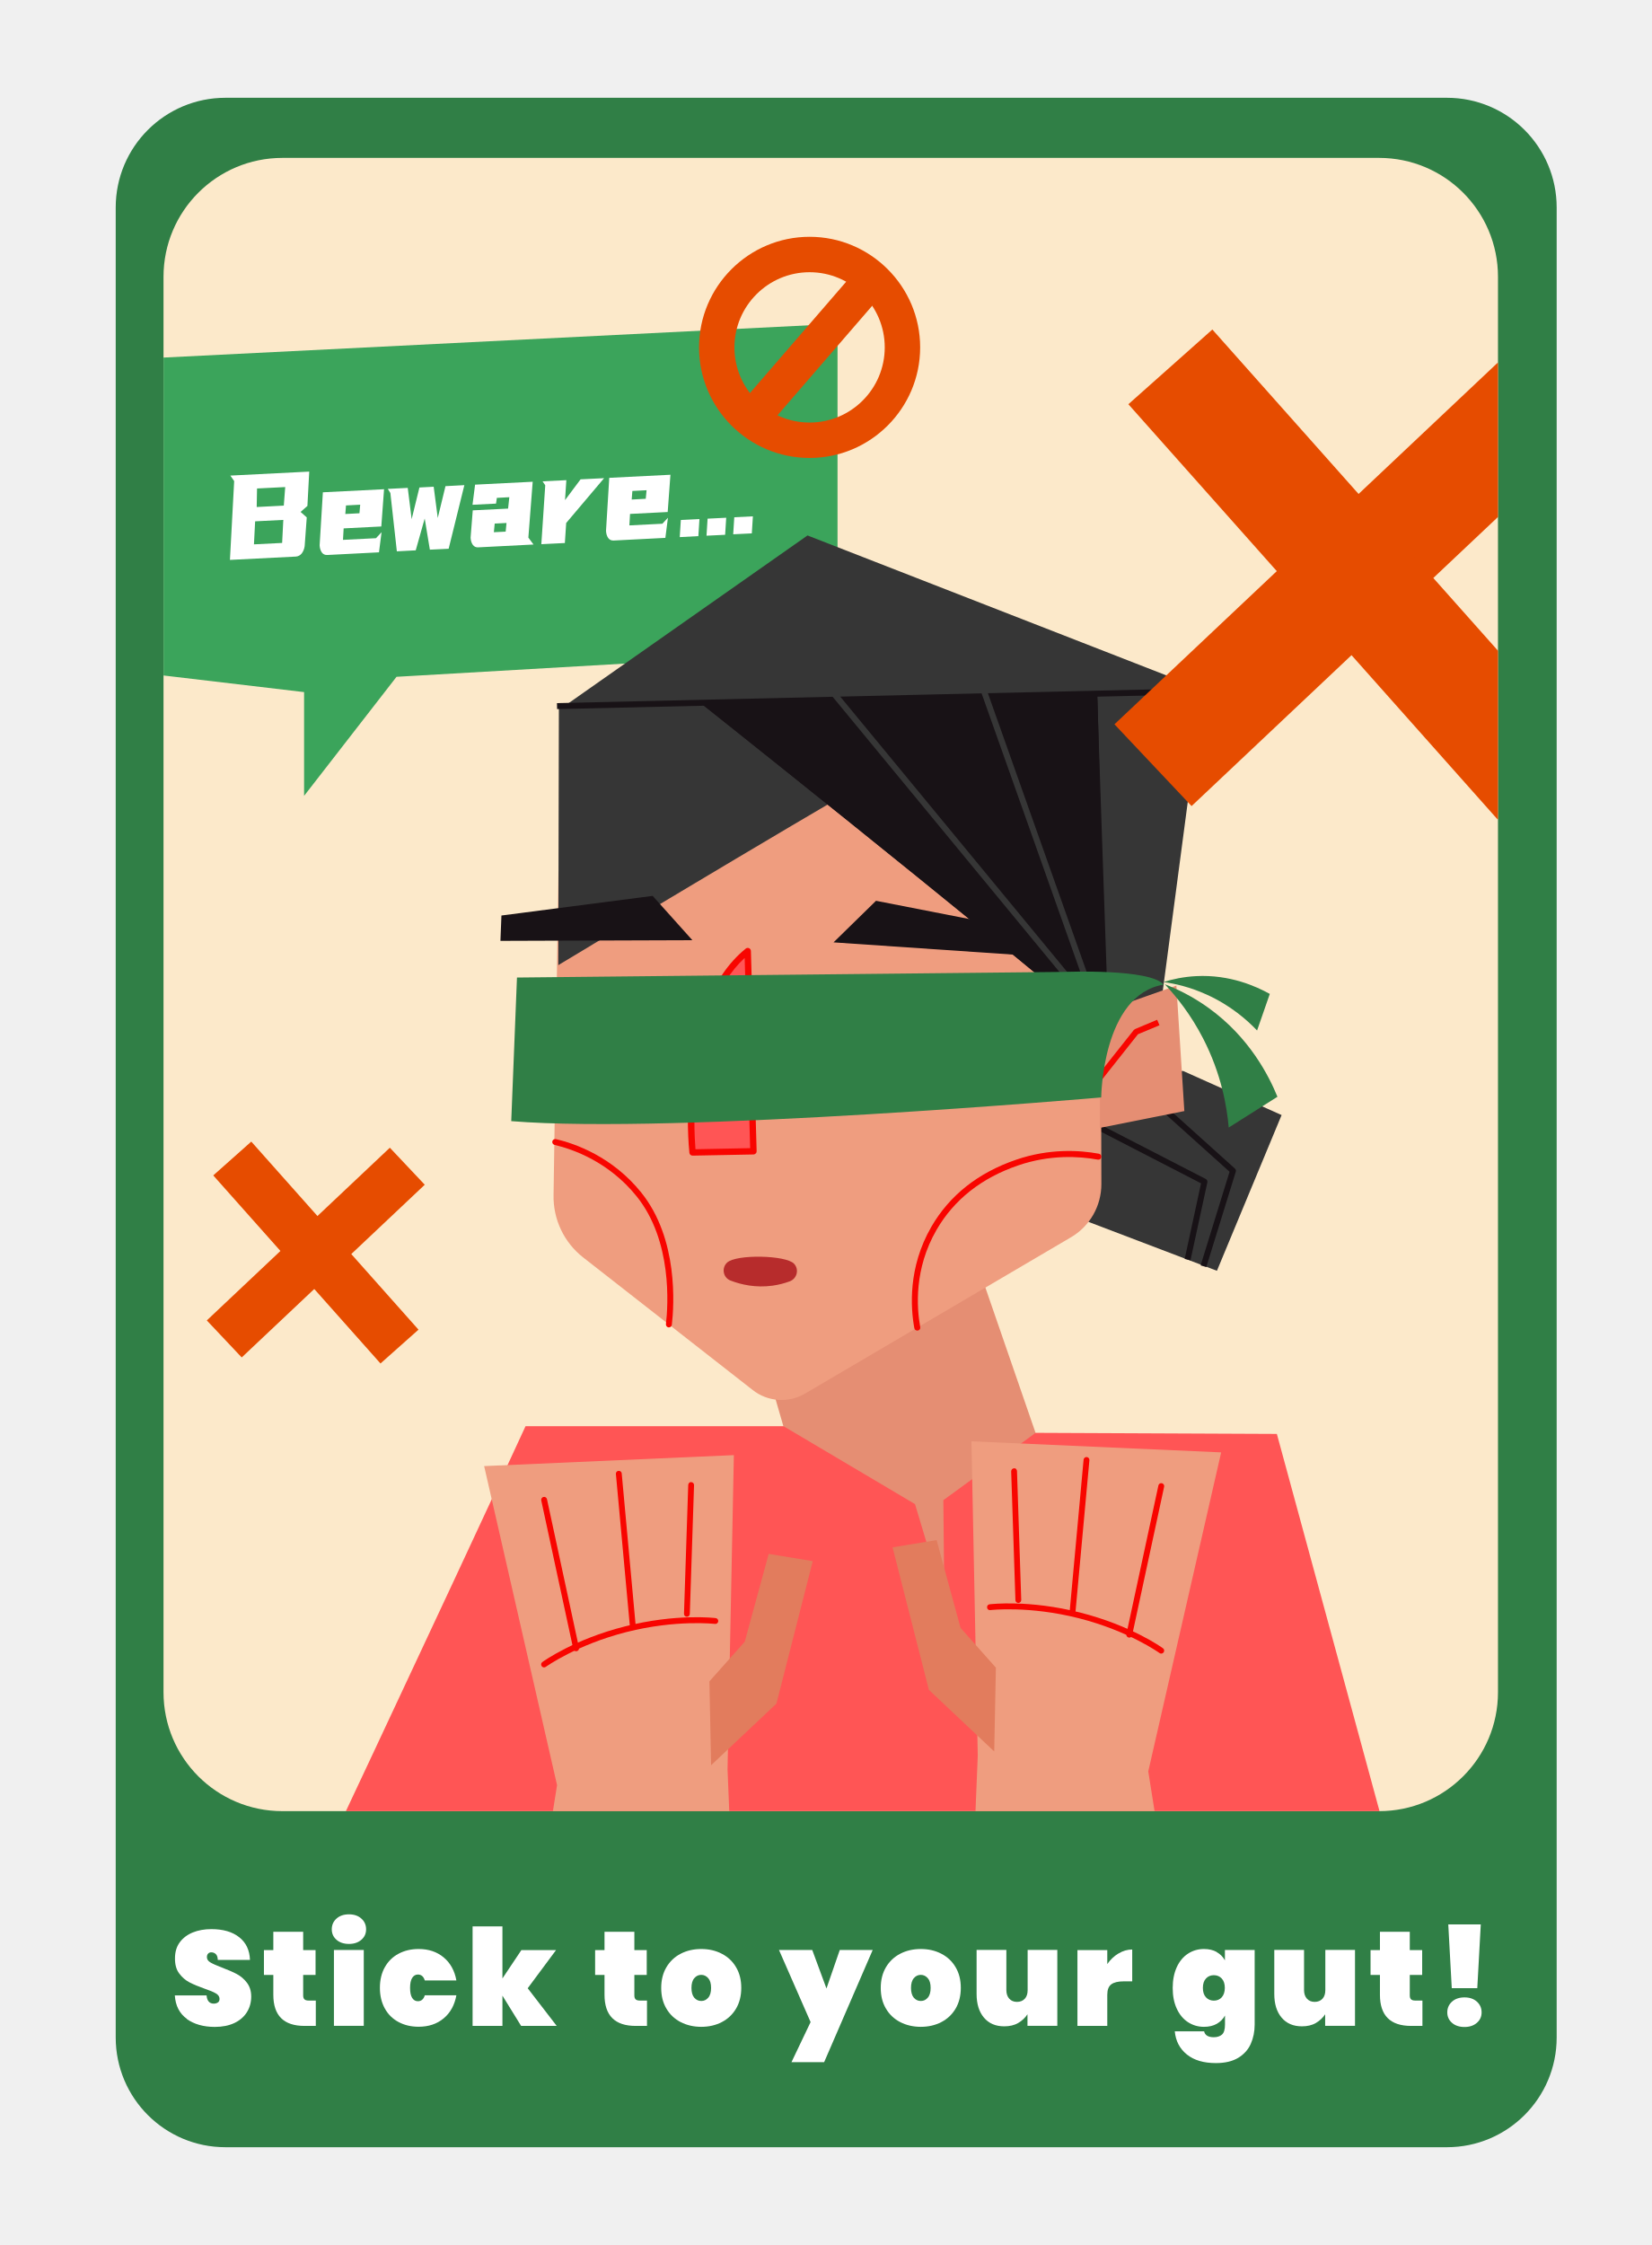
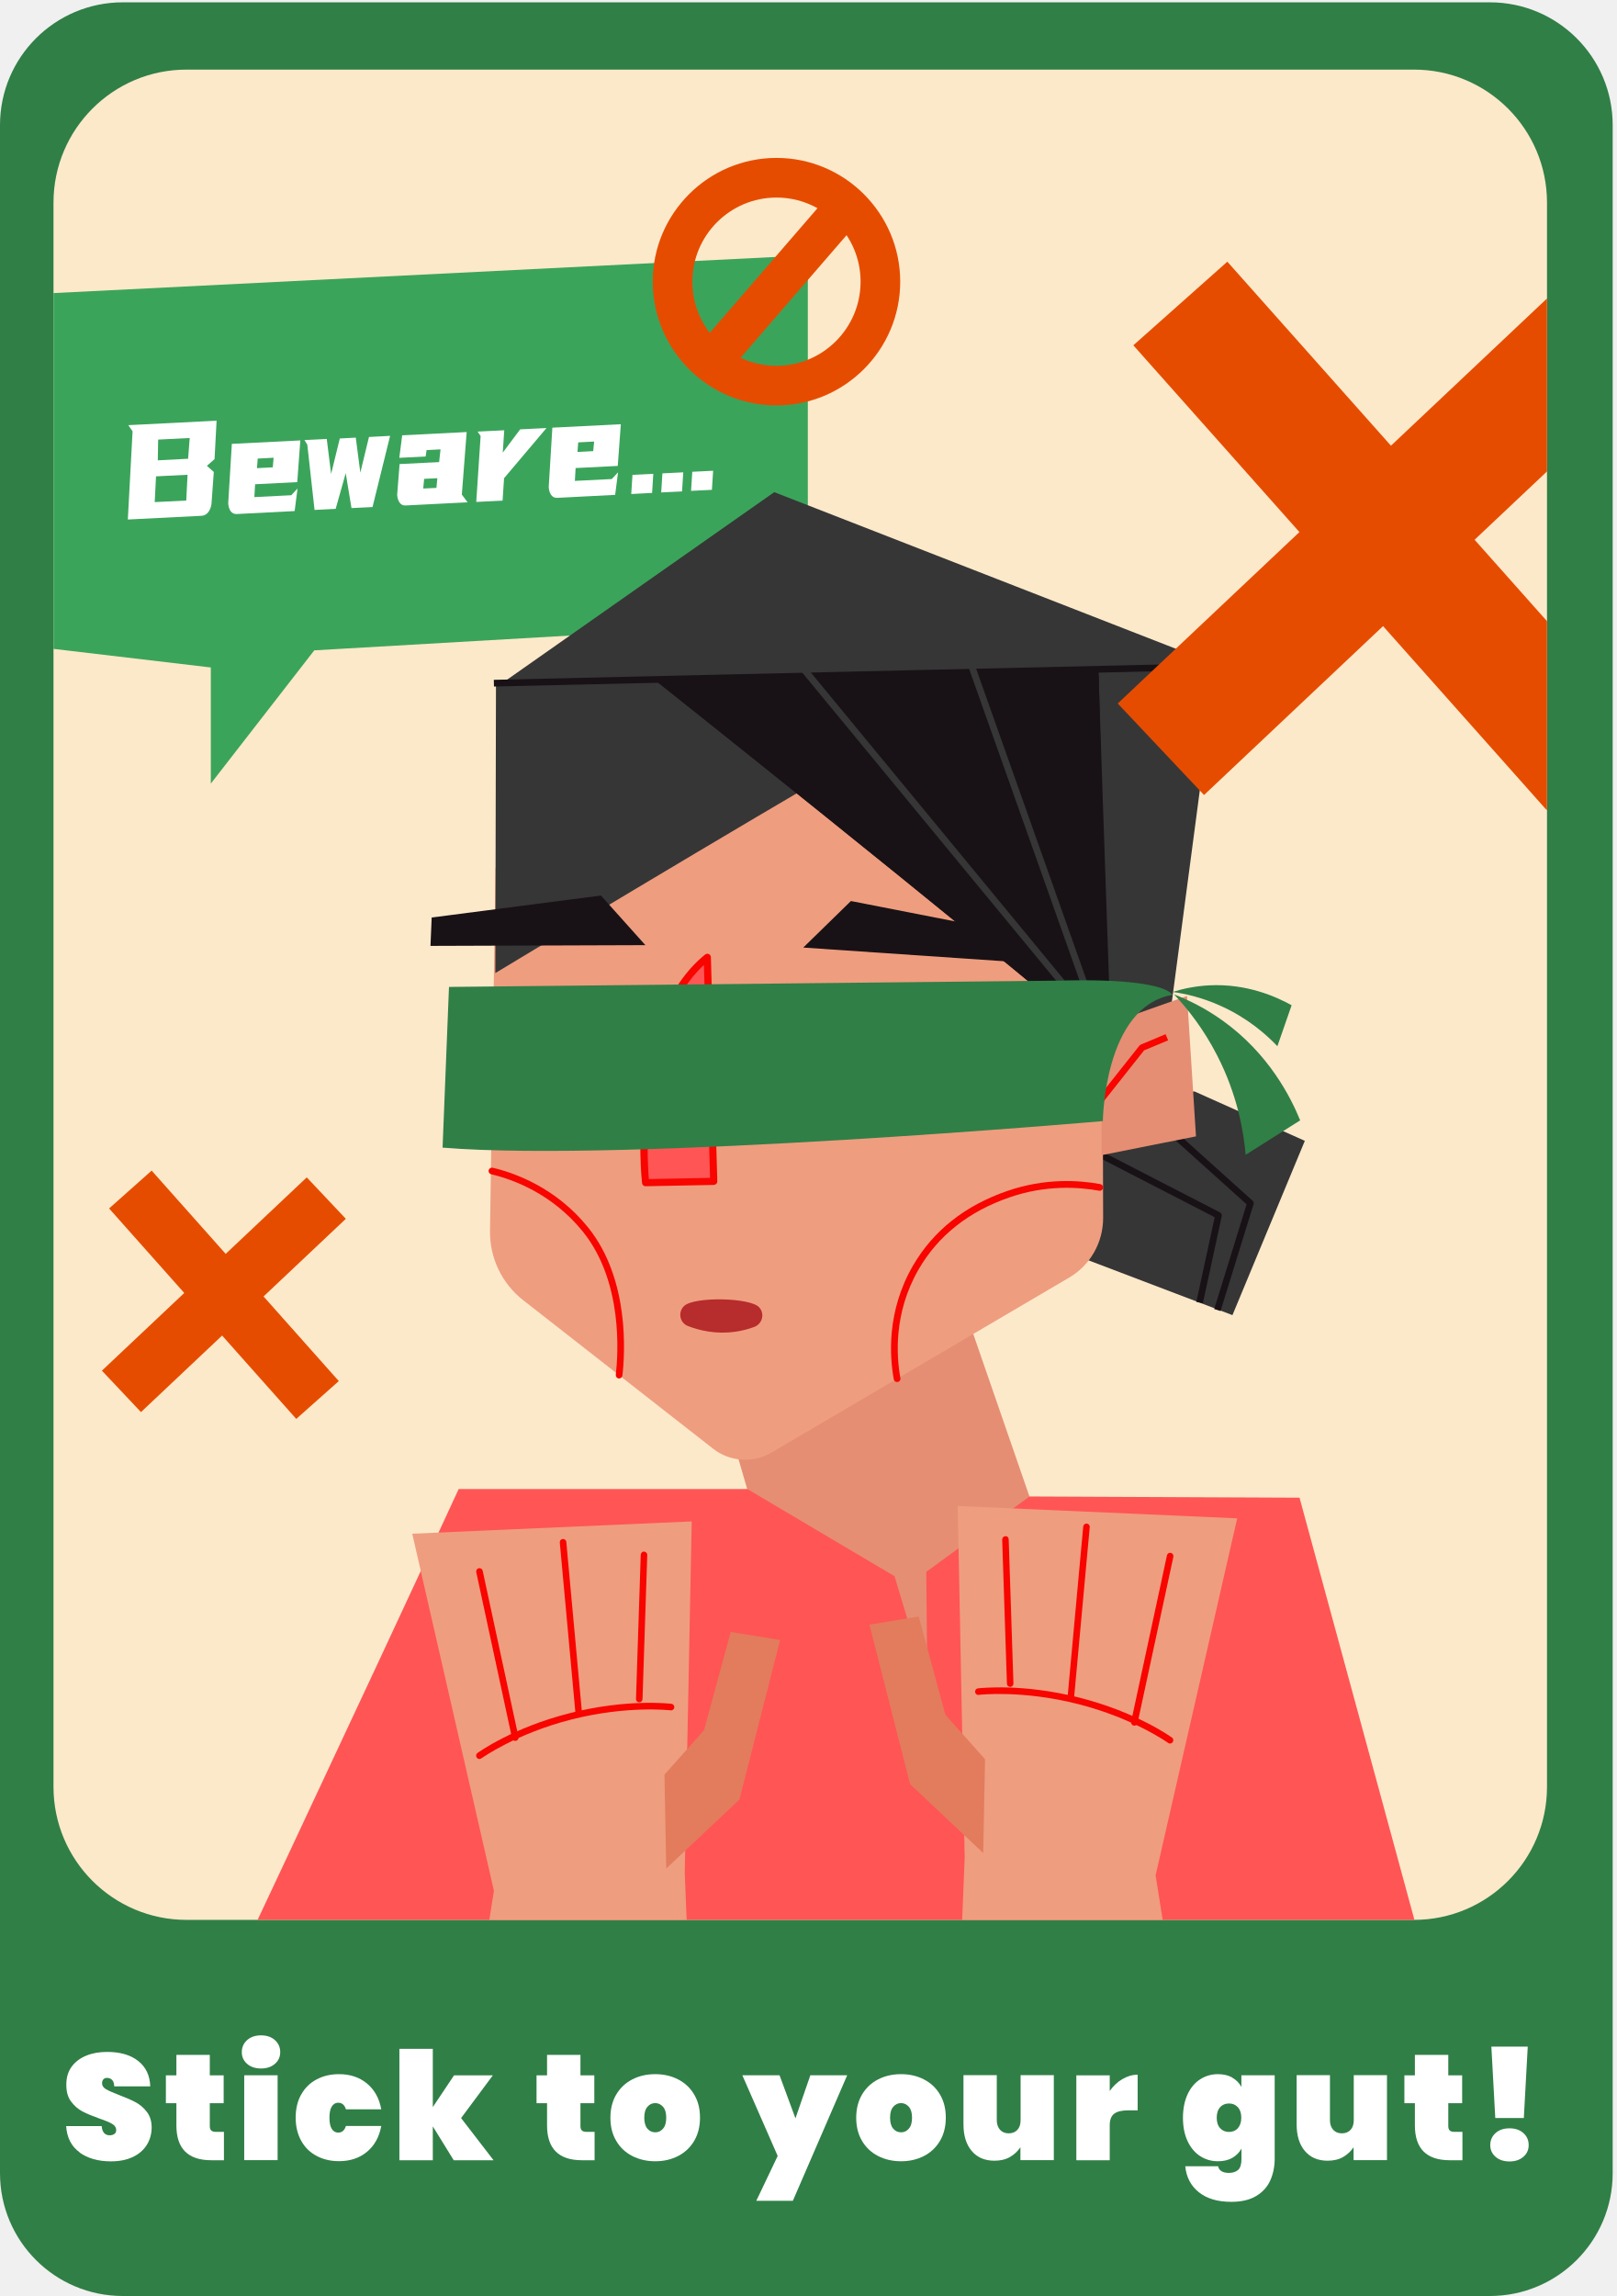
- <svg xmlns="http://www.w3.org/2000/svg" id="Layer_2" data-name="Layer 2" viewBox="0 0 198.66 270.01">
+ <svg xmlns="http://www.w3.org/2000/svg" id="Layer_2" data-name="Layer 2" viewBox="0 0 173.8 246.74">
  <defs>
    <style>
      .cls-1 {
        fill: #fff;
      }

      .cls-2 {
        fill: #181216;
      }

      .cls-3 {
        fill: #ef9d7f;
      }

      .cls-4 {
        fill: #363636;
      }

      .cls-5 {
        fill: #f55;
      }

      .cls-6 {
        fill: #e58e73;
      }

      .cls-7 {
        fill: #3ba45b;
      }

      .cls-8 {
        fill: #fce9ca;
      }

      .cls-9 {
        fill: #f80500;
      }

      .cls-10 {
        fill: #307f46;
      }

      .cls-11 {
        fill: #e64c00;
      }

      .cls-12 {
        clip-path: url(#clippath);
      }

      .cls-13 {
        fill: none;
      }

      .cls-14 {
        fill: #b72c2c;
      }

      .cls-15 {
        fill: #e27c5d;
      }
    </style>
    <clipPath id="clippath">
-       <rect class="cls-13" x="19.67" y="18.99" width="160.53" height="198.84" rx="14.3" ry="14.3" />
+       <rect class="cls-13" x="5.75" y="7.48" width="160.53" height="198.84" rx="14.3" ry="14.3" />
    </clipPath>
  </defs>
-   <rect class="cls-10" x="13.92" y="11.76" width="173.34" height="246.49" rx="13.2" ry="13.2" />
-   <rect class="cls-8" x="19.67" y="18.99" width="160.53" height="198.84" rx="14.3" ry="14.3" />
+   <rect class="cls-10" y=".25" width="173.34" height="246.49" rx="13.2" ry="13.2" />
+   <rect class="cls-8" x="5.75" y="7.48" width="160.53" height="198.84" rx="14.3" ry="14.3" />
  <g class="cls-12">
    <g>
-       <rect class="cls-11" x="22.85" y="147.59" width="30.27" height="6.12" transform="translate(-93.02 67.13) rotate(-43.33)" />
-       <rect class="cls-11" x="34.93" y="135.52" width="6.12" height="30.27" transform="translate(-90.51 63.32) rotate(-41.65)" />
+       <rect class="cls-11" x="8.93" y="136.08" width="30.27" height="6.12" transform="translate(-88.92 54.44) rotate(-43.33)" />
+       <rect class="cls-11" x="21" y="124.01" width="6.12" height="30.27" transform="translate(-86.38 51.16) rotate(-41.65)" />
    </g>
    <g>
-       <polygon class="cls-7" points="9.97 43.49 100.75 38.95 100.75 78.33 47.7 81.4 36.58 95.72 36.58 83.24 15.85 80.79 9.97 43.49" />
+       <polygon class="cls-7" points="-3.96 31.98 86.83 27.44 86.83 66.82 33.78 69.89 22.66 84.21 22.66 71.73 1.93 69.28 -3.96 31.98" />
      <g>
-         <path class="cls-11" d="M97.39,55.08c-7.34,0-13.3-5.97-13.3-13.3s5.97-13.3,13.3-13.3,13.3,5.97,13.3,13.3-5.97,13.3-13.3,13.3Zm0-22.34c-4.98,0-9.04,4.05-9.04,9.04s4.05,9.04,9.04,9.04,9.04-4.05,9.04-9.04-4.05-9.04-9.04-9.04Z" />
-         <rect class="cls-11" x="86.93" y="39.63" width="21.73" height="4.26" transform="translate(2.24 88.42) rotate(-49.15)" />
+         <path class="cls-11" d="M83.46,43.57c-7.34,0-13.3-5.97-13.3-13.3s5.97-13.3,13.3-13.3,13.3,5.97,13.3,13.3-5.97,13.3-13.3,13.3Zm0-22.34c-4.98,0-9.04,4.05-9.04,9.04s4.05,9.04,9.04,9.04,9.04-4.05,9.04-9.04-4.05-9.04-9.04-9.04Z" />
+         <rect class="cls-11" x="73.01" y="28.12" width="21.73" height="4.26" transform="translate(6.13 73.91) rotate(-49.15)" />
      </g>
      <g>
-         <path class="cls-1" d="M37.2,56.72l-.22,4.13-.82,.72,.74,.66-.25,3.45c-.05,.35-.17,.64-.35,.88-.19,.23-.42,.36-.71,.38l-7.93,.4,.51-9.48-.46-.66,9.49-.48Zm-6.51,5.99l-.14,2.76,3.39-.17,.14-2.77-3.39,.17Zm.23-3.95l-.04,2.22,3.26-.17,.17-2.23-3.39,.17Z" />
-         <path class="cls-1" d="M45.87,63.32l-4.53,.23-.08,1.38,3.97-.2,.67-.72-.31,2.42-6.22,.32c-.29,.01-.5-.09-.66-.31-.15-.22-.24-.5-.26-.85l.39-6.38,7.36-.37-.33,4.48Zm-4.25-2.52l-.08,1.02,1.7-.09,.09-1.03-1.71,.09Z" />
-         <path class="cls-1" d="M50.47,58.63l1.7-.09,.49,3.76,.93-3.83,2.27-.12-1.89,7.65-2.26,.11-.62-3.75-1.08,3.83-2.27,.12-.78-7.02-.31-.49,2.4-.12,.47,3.76,.94-3.83Z" />
-         <path class="cls-1" d="M61.27,59.8l-1.5,.08-.1,.69-2.83,.14,.31-2.42,6.93-.35-.52,6.72,.62,.83-6.65,.34c-.28,.02-.5-.09-.66-.31-.15-.22-.24-.5-.26-.85l.26-3.29,4.25-.21,.15-1.37Zm-1.76,3.17l-.1,1.04,1.42-.07,.1-1.04-1.42,.07Z" />
-         <path class="cls-1" d="M68.13,57.74l-.16,2.41,1.87-2.5,2.83-.14-4.56,5.39-.16,2.41-2.83,.14,.47-7.08-.32-.48,2.86-.14Z" />
-         <path class="cls-1" d="M80.32,61.58l-4.53,.23-.08,1.38,3.97-.2,.67-.72-.31,2.42-6.22,.32c-.29,.01-.5-.09-.66-.31-.15-.22-.24-.5-.26-.85l.39-6.38,7.36-.37-.33,4.48Zm-4.25-2.53l-.08,1.03,1.69-.09,.1-1.03-1.71,.09Z" />
-         <path class="cls-1" d="M81.9,62.54l2.24-.11-.13,2.05-2.24,.12,.13-2.05Z" />
-         <path class="cls-1" d="M85.12,62.38l2.24-.11-.13,2.05-2.24,.11,.13-2.05Z" />
-         <path class="cls-1" d="M88.33,62.21l2.24-.11-.13,2.05-2.24,.11,.13-2.05Z" />
+         <path class="cls-1" d="M23.28,45.21l-.22,4.13-.82,.72,.74,.66-.25,3.45c-.05,.35-.17,.64-.35,.88-.19,.23-.42,.36-.71,.38l-7.93,.4,.51-9.48-.46-.66,9.49-.48Zm-6.51,5.99l-.14,2.76,3.39-.17,.14-2.77-3.39,.17Zm.23-3.95l-.04,2.22,3.26-.17,.17-2.23-3.39,.17Z" />
+         <path class="cls-1" d="M31.95,51.81l-4.53,.23-.08,1.38,3.97-.2,.67-.72-.31,2.42-6.22,.32c-.29,.01-.5-.09-.66-.31-.15-.22-.24-.5-.26-.85l.39-6.38,7.36-.37-.33,4.48Zm-4.25-2.52l-.08,1.02,1.7-.09,.09-1.03-1.71,.09Z" />
+         <path class="cls-1" d="M36.54,47.12l1.7-.09,.49,3.76,.93-3.83,2.27-.12-1.89,7.65-2.26,.11-.62-3.75-1.08,3.83-2.27,.12-.78-7.02-.31-.49,2.4-.12,.47,3.76,.94-3.83Z" />
+         <path class="cls-1" d="M47.35,48.29l-1.5,.08-.1,.69-2.83,.14,.31-2.42,6.93-.35-.52,6.72,.62,.83-6.65,.34c-.28,.02-.5-.09-.66-.31-.15-.22-.24-.5-.26-.85l.26-3.29,4.25-.21,.15-1.37Zm-1.76,3.17l-.1,1.04,1.42-.07,.1-1.04-1.42,.07Z" />
+         <path class="cls-1" d="M54.2,46.23l-.16,2.41,1.87-2.5,2.83-.14-4.56,5.39-.16,2.41-2.83,.14,.47-7.08-.32-.48,2.86-.14Z" />
+         <path class="cls-1" d="M66.4,50.07l-4.53,.23-.08,1.38,3.97-.2,.67-.72-.31,2.42-6.22,.32c-.29,.01-.5-.09-.66-.31-.15-.22-.24-.5-.26-.85l.39-6.38,7.36-.37-.33,4.48Zm-4.25-2.53l-.08,1.03,1.69-.09,.1-1.03-1.71,.09Z" />
+         <path class="cls-1" d="M67.98,51.03l2.24-.11-.13,2.05-2.24,.12,.13-2.05Z" />
+         <path class="cls-1" d="M71.2,50.87l2.24-.11-.13,2.05-2.24,.11,.13-2.05Z" />
+         <path class="cls-1" d="M74.41,50.7l2.24-.11-.13,2.05-2.24,.11,.13-2.05Z" />
      </g>
    </g>
    <g>
      <g>
-         <polygon class="cls-4" points="142.33 128.81 154.17 134.11 146.39 152.84 129.45 146.39 130.95 128.81 142.33 128.81" />
-         <path class="cls-2" d="M143.21,151.57l-.7-.15,1.97-9.1-13.5-6.96,.33-.64,13.74,7.08c.14,.07,.22,.24,.19,.4l-2.03,9.37Z" />
-         <path class="cls-2" d="M145.12,152.4l-.69-.21,3.48-11.26-8.43-7.58,.48-.54,8.6,7.74c.1,.09,.14,.24,.1,.37l-3.55,11.48Z" />
+         <polygon class="cls-4" points="128.41 117.3 140.25 122.6 132.47 141.33 115.52 134.88 117.03 117.3 128.41 117.3" />
+         <path class="cls-2" d="M129.29,140.06l-.7-.15,1.97-9.1-13.5-6.96,.33-.64,13.74,7.08c.14,.07,.22,.24,.19,.4l-2.03,9.37Z" />
+         <path class="cls-2" d="M131.2,140.89l-.69-.21,3.48-11.26-8.43-7.58,.48-.54,8.6,7.74c.1,.09,.14,.24,.1,.37l-3.55,11.48Z" />
      </g>
-       <polygon class="cls-4" points="68.04 84.82 97.14 64.4 144.67 82.93 139.44 122.47 126.73 129.93 68.04 84.82" />
-       <polygon class="cls-6" points="117.86 152.9 126.04 176.58 113.59 193.79 95.7 176.58 91.79 163.09 117.86 152.9" />
-       <path class="cls-5" d="M63.22,171.53c-9.82,21.34-29.13,62.28-29.13,62.28l135.79-1.54-16.28-59.81-29.02-.13-11.1,8.1,.12,12.22-3.53-11.75-15.82-9.37" />
-       <path class="cls-3" d="M132.39,104.53l.1,37.88c0,2.63-1.38,5.06-3.64,6.39l-32.01,18.81c-1.98,1.16-4.47,1-6.28-.42l-20.4-15.95c-2.31-1.8-3.63-4.59-3.57-7.51l.59-38.94,28.35-17.13,36.86,16.88Z" />
-       <path class="cls-4" d="M107.29,92.26c-13.82,7.95-40.13,23.82-40.13,23.82l.07-31.27s21.16,.21,30.23-.11c3.26,2.82,6.57,4.74,9.83,7.56Z" />
+       <polygon class="cls-4" points="54.12 73.31 83.22 52.89 130.75 71.42 125.52 110.96 112.81 118.42 54.12 73.31" />
+       <polygon class="cls-6" points="103.93 141.39 112.12 165.07 99.67 182.28 81.77 165.07 77.87 151.58 103.93 141.39" />
+       <path class="cls-5" d="M49.3,160.02c-9.82,21.34-29.13,62.28-29.13,62.28l135.79-1.54-16.28-59.81-29.02-.13-11.1,8.1,.12,12.22-3.53-11.75-15.82-9.37" />
+       <path class="cls-3" d="M118.47,93.02l.1,37.88c0,2.63-1.38,5.06-3.64,6.39l-32.01,18.81c-1.98,1.16-4.47,1-6.28-.42l-20.4-15.95c-2.31-1.8-3.63-4.59-3.57-7.51l.59-38.94,28.35-17.13,36.86,16.88Z" />
+       <path class="cls-4" d="M93.37,80.75c-13.82,7.95-40.13,23.82-40.13,23.82l.07-31.27s21.16,.21,30.23-.11c3.26,2.82,6.57,4.74,9.83,7.56Z" />
      <g>
-         <path class="cls-5" d="M89.95,114.38l.69,24.08-7.33,.14s-1.84-17.37,6.64-24.22Z" />
-         <path class="cls-9" d="M83.31,138.99c-.2,0-.36-.15-.38-.34-.08-.72-1.77-17.65,6.78-24.56,.11-.09,.27-.11,.4-.05,.13,.06,.22,.19,.22,.34l.69,24.08c0,.1-.03,.2-.11,.27-.07,.07-.17,.12-.27,.12l-7.33,.14s0,0,0,0Zm6.28-23.79c-6.92,6.4-6.12,20.61-5.93,23.02l6.58-.13-.66-22.89Z" />
+         <path class="cls-5" d="M76.03,102.87l.69,24.08-7.33,.14s-1.84-17.37,6.64-24.22Z" />
+         <path class="cls-9" d="M69.39,127.48c-.2,0-.36-.15-.38-.34-.08-.72-1.77-17.65,6.78-24.56,.11-.09,.27-.11,.4-.05,.13,.06,.22,.19,.22,.34l.69,24.08c0,.1-.03,.2-.11,.27-.07,.07-.17,.12-.27,.12l-7.33,.14s0,0,0,0Zm6.28-23.79c-6.92,6.4-6.12,20.61-5.93,23.02l6.58-.13-.66-22.89Z" />
      </g>
-       <path class="cls-9" d="M110.34,160.03c-.17,0-.32-.12-.35-.29-.45-2.45-.78-7.29,2.04-12.18,2.19-3.79,5.62-6.51,10.21-8.08,3.99-1.37,7.62-1.15,9.95-.72,.2,.04,.33,.22,.29,.42s-.21,.33-.42,.29c-2.26-.41-5.75-.62-9.59,.7-4.41,1.51-7.71,4.12-9.81,7.75-2.71,4.69-2.39,9.34-1.96,11.69,.04,.2-.09,.38-.29,.42-.02,0-.04,0-.06,0Z" />
+       <path class="cls-9" d="M96.42,148.52c-.17,0-.32-.12-.35-.29-.45-2.45-.78-7.29,2.04-12.18,2.19-3.79,5.62-6.51,10.21-8.08,3.99-1.37,7.62-1.15,9.95-.72,.2,.04,.33,.22,.29,.42s-.21,.33-.42,.29c-2.26-.41-5.75-.62-9.59,.7-4.41,1.51-7.71,4.12-9.81,7.75-2.71,4.69-2.39,9.34-1.96,11.69,.04,.2-.09,.38-.29,.42-.02,0-.04,0-.06,0Z" />
      <g>
-         <polygon class="cls-6" points="132.32 121.79 141.51 118.54 142.47 133.63 132.32 135.65 132.32 121.79" />
-         <path class="cls-9" d="M132.55,129.88l-.56-.45,4.4-5.55s.09-.08,.14-.11l2.67-1.12,.28,.66-2.59,1.08-4.34,5.48Z" />
+         <polygon class="cls-6" points="118.4 110.28 127.59 107.03 128.55 122.12 118.4 124.14 118.4 110.28" />
+         <path class="cls-9" d="M118.63,118.37l-.56-.45,4.4-5.55s.09-.08,.14-.11l2.67-1.12,.28,.66-2.59,1.08-4.34,5.48Z" />
      </g>
-       <path class="cls-9" d="M80.47,159.65s-.03,0-.04,0c-.2-.02-.34-.2-.32-.4,.26-2.25,.78-10.02-3.53-15.37-3.33-4.13-7.61-5.65-9.87-6.18-.19-.05-.31-.24-.27-.43,.05-.19,.24-.31,.43-.27,2.35,.55,6.81,2.13,10.27,6.43,4.48,5.57,3.95,13.58,3.68,15.9-.02,.18-.18,.32-.36,.32Z" />
-       <path class="cls-2" d="M84.2,84.48s32.77,26.02,49.18,39.89c-.45-12.8-1.38-40.26-1.38-40.26l-47.8,.37Z" />
-       <path class="cls-4" d="M101.45,128.19c3.87,3,8.75,1.65,12.41-1.01,.95-.74,2.84-.78,3.48,.44-1.64,.02-2.27,.49-3.61,1.39-1.23,.84-2.63,1.59-4.15,1.96-1.51,.38-3.13,.45-4.66,.06-1.52-.41-2.91-1.17-3.97-2.36-.13-.14-.12-.37,.03-.49,.14-.13,.35-.11,.48,0h0Z" />
-       <path class="cls-10" d="M140.13,118.38c1.55,.6,3.37,1.49,5.22,2.82,4.95,3.55,7.3,8.21,8.32,10.71-1.95,1.23-3.91,2.47-5.86,3.7-.22-2.52-.89-6.46-3.08-10.71-1.47-2.86-3.19-5.01-4.61-6.52Z" />
-       <path class="cls-10" d="M139.97,118.11c1.07-.34,2.39-.63,3.92-.71,4.09-.21,7.27,1.26,8.86,2.14-.51,1.47-1.02,2.93-1.53,4.4-1.17-1.23-3.17-3.02-6.11-4.34-1.97-.89-3.77-1.3-5.15-1.49Z" />
-       <path class="cls-14" d="M95.52,151.99c.64,.69,.36,1.79-.52,2.12-.6,.22-1.29,.41-2.07,.52-2.04,.28-3.8-.13-5.06-.62-.89-.34-1.1-1.51-.4-2.16,1.1-1.02,7.08-.9,8.05,.14Z" />
-       <polygon class="cls-2" points="100.27 113.34 123.31 114.91 123.38 111.86 105.38 108.34 100.27 113.34" />
-       <polygon class="cls-2" points="83.29 113.08 60.2 113.16 60.32 110.11 78.51 107.75 83.29 113.08" />
+       <path class="cls-9" d="M66.55,148.14s-.03,0-.04,0c-.2-.02-.34-.2-.32-.4,.26-2.25,.78-10.02-3.53-15.37-3.33-4.13-7.61-5.65-9.87-6.18-.19-.05-.31-.24-.27-.43,.05-.19,.24-.31,.43-.27,2.35,.55,6.81,2.13,10.27,6.43,4.48,5.57,3.95,13.58,3.68,15.9-.02,.18-.18,.32-.36,.32Z" />
+       <path class="cls-2" d="M70.28,72.97s32.77,26.02,49.18,39.89c-.45-12.8-1.38-40.26-1.38-40.26l-47.8,.37Z" />
+       <path class="cls-4" d="M87.53,116.68c3.87,3,8.75,1.65,12.41-1.01,.95-.74,2.84-.78,3.48,.44-1.64,.02-2.27,.49-3.61,1.39-1.23,.84-2.63,1.59-4.15,1.96-1.51,.38-3.13,.45-4.66,.06-1.52-.41-2.91-1.17-3.97-2.36-.13-.14-.12-.37,.03-.49,.14-.13,.35-.11,.48,0h0Z" />
+       <path class="cls-10" d="M126.21,106.87c1.55,.6,3.37,1.49,5.22,2.82,4.95,3.55,7.3,8.21,8.32,10.71-1.95,1.23-3.91,2.47-5.86,3.7-.22-2.52-.89-6.46-3.08-10.71-1.47-2.86-3.19-5.01-4.61-6.52Z" />
+       <path class="cls-10" d="M126.05,106.6c1.07-.34,2.39-.63,3.92-.71,4.09-.21,7.27,1.26,8.86,2.14-.51,1.47-1.02,2.93-1.53,4.4-1.17-1.23-3.17-3.02-6.11-4.34-1.97-.89-3.77-1.3-5.15-1.49Z" />
+       <path class="cls-14" d="M81.59,140.48c.64,.69,.36,1.79-.52,2.12-.6,.22-1.29,.41-2.07,.52-2.04,.28-3.8-.13-5.06-.62-.89-.34-1.1-1.51-.4-2.16,1.1-1.02,7.08-.9,8.05,.14Z" />
+       <polygon class="cls-2" points="86.34 101.83 109.39 103.4 109.46 100.35 91.46 96.83 86.34 101.83" />
+       <polygon class="cls-2" points="69.37 101.57 46.27 101.65 46.4 98.6 64.59 96.24 69.37 101.57" />
      <g>
-         <polygon class="cls-3" points="116.98 226.86 117.62 211.15 116.86 173.35 146.9 174.68 138.13 213.05 140.37 227.12 116.98 226.86" />
-         <polygon class="cls-15" points="119.6 210.65 111.74 203.24 107.37 186.1 112.67 185.23 115.55 195.79 119.8 200.57 119.6 210.65" />
-         <path class="cls-9" d="M122.5,192.79c-.19,0-.35-.15-.35-.34l-.51-15.49c0-.19,.15-.36,.34-.36,.2-.04,.36,.15,.36,.34l.51,15.49c0,.19-.15,.36-.34,.36,0,0,0,0-.01,0Z" />
-         <path class="cls-9" d="M129.03,194.14s-.02,0-.03,0c-.19-.02-.34-.19-.32-.38l1.67-18.2c.02-.19,.18-.33,.38-.32,.19,.02,.34,.19,.32,.38l-1.67,18.2c-.02,.18-.17,.32-.35,.32Z" />
-         <path class="cls-9" d="M135.84,196.95s-.05,0-.07,0c-.19-.04-.31-.23-.27-.42l3.85-17.87c.04-.19,.22-.31,.42-.27,.19,.04,.31,.23,.27,.42l-3.85,17.87c-.04,.17-.18,.28-.34,.28Z" />
-         <path class="cls-9" d="M139.69,198.88c-.07,0-.14-.02-.21-.07-.04-.03-3.71-2.66-9.7-4.18-5.99-1.52-10.61-.99-10.65-.98-.2,.03-.37-.11-.39-.31s.11-.37,.31-.39c.19-.02,4.78-.56,10.91,1,6.13,1.56,9.79,4.18,9.94,4.29,.16,.11,.19,.33,.08,.49-.07,.09-.18,.15-.29,.15Z" />
+         <polygon class="cls-3" points="103.05 215.35 103.69 199.64 102.94 161.84 132.98 163.17 124.21 201.54 126.45 215.61 103.05 215.35" />
+         <polygon class="cls-15" points="105.68 199.14 97.82 191.73 93.45 174.59 98.75 173.72 101.62 184.28 105.88 189.06 105.68 199.14" />
+         <path class="cls-9" d="M108.58,181.28c-.19,0-.35-.15-.35-.34l-.51-15.49c0-.19,.15-.36,.34-.36,.2-.04,.36,.15,.36,.34l.51,15.49c0,.19-.15,.36-.34,.36,0,0,0,0-.01,0Z" />
+         <path class="cls-9" d="M115.11,182.63s-.02,0-.03,0c-.19-.02-.34-.19-.32-.38l1.67-18.2c.02-.19,.18-.33,.38-.32,.19,.02,.34,.19,.32,.38l-1.67,18.2c-.02,.18-.17,.32-.35,.32Z" />
+         <path class="cls-9" d="M121.92,185.44s-.05,0-.07,0c-.19-.04-.31-.23-.27-.42l3.85-17.87c.04-.19,.22-.31,.42-.27,.19,.04,.31,.23,.27,.42l-3.85,17.87c-.04,.17-.18,.28-.34,.28Z" />
+         <path class="cls-9" d="M125.76,187.37c-.07,0-.14-.02-.21-.07-.04-.03-3.71-2.66-9.7-4.18-5.99-1.52-10.61-.99-10.65-.98-.2,.03-.37-.11-.39-.31s.11-.37,.31-.39c.19-.02,4.78-.56,10.91,1,6.13,1.56,9.79,4.18,9.94,4.29,.16,.11,.19,.33,.08,.49-.07,.09-.18,.15-.29,.15Z" />
      </g>
      <g>
-         <polygon class="cls-3" points="88.16 228.52 87.52 212.81 88.28 175.01 58.24 176.33 67.01 214.7 64.77 228.78 88.16 228.52" />
-         <polygon class="cls-15" points="85.54 212.31 93.4 204.9 97.77 187.76 92.47 186.89 89.59 197.45 85.34 202.22 85.54 212.31" />
-         <path class="cls-9" d="M82.63,194.45s0,0-.01,0c-.19,0-.35-.17-.34-.36l.51-15.49c0-.19,.19-.39,.36-.34,.19,0,.35,.17,.34,.36l-.51,15.49c0,.19-.16,.34-.35,.34Z" />
-         <path class="cls-9" d="M76.11,195.8c-.18,0-.33-.14-.35-.32l-1.67-18.2c-.02-.19,.12-.37,.32-.38,.18-.02,.37,.12,.38,.32l1.67,18.2c.02,.19-.12,.37-.32,.38-.01,0-.02,0-.03,0Z" />
-         <path class="cls-9" d="M69.3,198.6c-.16,0-.31-.11-.34-.28l-3.85-17.86c-.04-.19,.08-.38,.27-.42,.19-.04,.38,.08,.42,.27l3.85,17.86c.04,.19-.08,.38-.27,.42-.03,0-.05,0-.07,0Z" />
-         <path class="cls-9" d="M65.45,200.54c-.11,0-.22-.05-.29-.15-.11-.16-.08-.38,.08-.49,.15-.11,3.81-2.74,9.94-4.29,6.13-1.56,10.72-1.02,10.91-1,.19,.02,.33,.2,.31,.39-.02,.19-.19,.34-.39,.31-.04,0-4.66-.54-10.65,.98s-9.66,4.16-9.7,4.18c-.06,.04-.13,.07-.21,.07Z" />
+         <polygon class="cls-3" points="74.24 217.01 73.6 201.3 74.35 163.5 44.31 164.82 53.09 203.19 50.85 217.27 74.24 217.01" />
+         <polygon class="cls-15" points="71.61 200.8 79.48 193.39 83.85 176.25 78.54 175.38 75.67 185.94 71.42 190.71 71.61 200.8" />
+         <path class="cls-9" d="M68.71,182.94s0,0-.01,0c-.19,0-.35-.17-.34-.36l.51-15.49c0-.19,.19-.39,.36-.34,.19,0,.35,.17,.34,.36l-.51,15.49c0,.19-.16,.34-.35,.34Z" />
+         <path class="cls-9" d="M62.19,184.29c-.18,0-.33-.14-.35-.32l-1.67-18.2c-.02-.19,.12-.37,.32-.38,.18-.02,.37,.12,.38,.32l1.67,18.2c.02,.19-.12,.37-.32,.38-.01,0-.02,0-.03,0Z" />
+         <path class="cls-9" d="M55.38,187.09c-.16,0-.31-.11-.34-.28l-3.85-17.86c-.04-.19,.08-.38,.27-.42,.19-.04,.38,.08,.42,.27l3.85,17.86c.04,.19-.08,.38-.27,.42-.03,0-.05,0-.07,0Z" />
+         <path class="cls-9" d="M51.53,189.03c-.11,0-.22-.05-.29-.15-.11-.16-.08-.38,.08-.49,.15-.11,3.81-2.74,9.94-4.29,6.13-1.56,10.72-1.02,10.91-1,.19,.02,.33,.2,.31,.39-.02,.19-.19,.34-.39,.31-.04,0-4.66-.54-10.65,.98s-9.66,4.16-9.7,4.18c-.06,.04-.13,.07-.21,.07Z" />
      </g>
      <g>
-         <path class="cls-2" d="M84.02,84.36s32.85,26.08,49.29,39.98c-.41-9.91-.75-19.91-1.03-30-.1-3.66-.19-7.31-.27-10.94-16,.32-31.99,.64-47.99,.96Z" />
-         <rect class="cls-2" x="67" y="83.67" width="77.47" height=".72" transform="translate(-1.91 2.46) rotate(-1.32)" />
-         <rect class="cls-4" x="124.64" y="79.24" width=".72" height="45.14" transform="translate(-26.84 47.62) rotate(-19.52)" />
-         <rect class="cls-4" x="115.6" y="76.54" width=".72" height="51.71" transform="translate(-38.65 97.15) rotate(-39.5)" />
+         <path class="cls-2" d="M70.09,72.85s32.85,26.08,49.29,39.98c-.41-9.91-.75-19.91-1.03-30-.1-3.66-.19-7.31-.27-10.94-16,.32-31.99,.64-47.99,.96Z" />
+         <rect class="cls-2" x="53.08" y="72.16" width="77.47" height=".72" transform="translate(-1.65 2.14) rotate(-1.32)" />
+         <rect class="cls-4" x="110.72" y="67.73" width=".72" height="45.14" transform="translate(-23.79 42.31) rotate(-19.52)" />
+         <rect class="cls-4" x="101.68" y="65.03" width=".72" height="51.71" transform="translate(-34.51 85.67) rotate(-39.5)" />
      </g>
-       <path class="cls-10" d="M62.19,117.57c21.98-.23,65.93-.68,65.93-.68,0,0,10.25-.41,11.86,1.53-7.4,1.23-7.51,13.57-7.51,13.57,0,0-51.28,4.47-70.97,2.85,.23-5.76,.46-11.52,.69-17.28Z" />
+       <path class="cls-10" d="M48.26,106.06c21.98-.23,65.93-.68,65.93-.68,0,0,10.25-.41,11.86,1.53-7.4,1.23-7.51,13.57-7.51,13.57,0,0-51.28,4.47-70.97,2.85,.23-5.76,.46-11.52,.69-17.28Z" />
    </g>
    <g>
-       <rect class="cls-11" x="129.59" y="62.34" width="66.83" height="13.52" transform="translate(-2.98 130.69) rotate(-43.33)" />
-       <rect class="cls-11" x="156.24" y="35.68" width="13.52" height="66.83" transform="translate(-4.72 125.79) rotate(-41.65)" />
+       <rect class="cls-11" x="115.67" y="50.83" width="66.83" height="13.52" transform="translate(1.12 118) rotate(-43.33)" />
+       <rect class="cls-11" x="142.32" y="24.17" width="13.52" height="66.83" transform="translate(-.59 113.63) rotate(-41.65)" />
    </g>
  </g>
  <g>
-     <path class="cls-1" d="M22.48,242.81c-.89-.64-1.37-1.58-1.45-2.82h3.82c.05,.66,.35,.99,.87,.99,.19,0,.36-.05,.49-.14,.13-.09,.2-.23,.2-.43,0-.27-.15-.49-.44-.66-.29-.17-.74-.36-1.36-.57-.73-.26-1.34-.51-1.82-.76-.48-.25-.89-.61-1.24-1.08-.35-.47-.51-1.08-.5-1.83,0-.74,.19-1.38,.57-1.9,.38-.52,.91-.92,1.57-1.19s1.41-.4,2.24-.4c1.4,0,2.52,.32,3.34,.97,.83,.65,1.26,1.56,1.3,2.73h-3.87c-.01-.32-.09-.55-.24-.7-.15-.14-.33-.21-.55-.21-.15,0-.28,.05-.37,.15-.1,.1-.15,.25-.15,.43,0,.26,.14,.47,.43,.64,.29,.17,.74,.37,1.37,.61,.72,.27,1.32,.53,1.79,.78,.47,.25,.88,.59,1.22,1.04,.34,.44,.52,1,.52,1.67s-.17,1.33-.52,1.88c-.35,.56-.85,.99-1.5,1.3-.66,.31-1.44,.47-2.35,.47-1.37,0-2.5-.32-3.39-.96Z" />
-     <path class="cls-1" d="M37.99,240.6v3.06h-1.36c-2.5,0-3.75-1.25-3.75-3.74v-2.39h-1.13v-2.99h1.13v-2.2h3.59v2.2h1.49v2.99h-1.49v2.46c0,.22,.05,.37,.15,.47s.27,.15,.51,.15h.86Z" />
-     <path class="cls-1" d="M40.48,233.3c-.38-.33-.57-.75-.57-1.26s.19-.95,.57-1.29c.38-.34,.88-.51,1.5-.51s1.11,.17,1.49,.51c.38,.34,.57,.77,.57,1.29s-.19,.93-.57,1.26c-.38,.33-.87,.5-1.49,.5s-1.13-.17-1.5-.5Zm3.28,1.23v9.12h-3.59v-9.12h3.59Z" />
-     <path class="cls-1" d="M46.29,236.61c.39-.71,.94-1.25,1.65-1.63,.71-.38,1.51-.57,2.42-.57,1.19,0,2.19,.33,3,1s1.33,1.6,1.54,2.78h-3.8c-.14-.47-.42-.71-.83-.71-.29,0-.52,.14-.69,.41s-.25,.67-.25,1.2,.08,.93,.25,1.2c.17,.27,.4,.4,.69,.4,.41,0,.69-.24,.83-.71h3.8c-.22,1.19-.73,2.11-1.54,2.78s-1.81,1-3,1c-.91,0-1.71-.19-2.42-.57-.71-.38-1.26-.92-1.65-1.63-.39-.71-.59-1.53-.59-2.48s.2-1.78,.59-2.48Z" />
-     <path class="cls-1" d="M62.69,243.66l-2.25-3.64v3.64h-3.59v-11.97h3.59v6.26l2.28-3.41h4.17l-3.41,4.59,3.49,4.53h-4.29Z" />
-     <path class="cls-1" d="M77.83,240.6v3.06h-1.36c-2.5,0-3.75-1.25-3.75-3.74v-2.39h-1.13v-2.99h1.13v-2.2h3.59v2.2h1.49v2.99h-1.49v2.46c0,.22,.05,.37,.15,.47s.27,.15,.51,.15h.86Z" />
-     <path class="cls-1" d="M81.88,243.2c-.73-.38-1.31-.92-1.72-1.63-.42-.71-.62-1.53-.62-2.48s.21-1.78,.62-2.48c.42-.71,.99-1.25,1.72-1.63s1.56-.57,2.48-.57,1.74,.19,2.47,.57,1.31,.92,1.72,1.63c.42,.71,.62,1.53,.62,2.48s-.21,1.78-.62,2.48c-.42,.71-.99,1.25-1.72,1.63-.73,.38-1.56,.57-2.47,.57s-1.74-.19-2.48-.57Zm3.32-2.94c.23-.26,.34-.65,.34-1.17s-.11-.91-.34-1.17c-.23-.26-.51-.4-.84-.4s-.62,.13-.84,.4c-.23,.26-.34,.66-.34,1.17s.11,.91,.33,1.17c.22,.26,.5,.4,.85,.4s.61-.13,.84-.4Z" />
-     <path class="cls-1" d="M104.98,234.53l-5.84,13.49h-3.93l2.3-4.82-3.8-8.67h4l1.71,4.63,1.6-4.63h3.96Z" />
-     <path class="cls-1" d="M108.29,243.2c-.73-.38-1.31-.92-1.72-1.63-.42-.71-.62-1.53-.62-2.48s.21-1.78,.62-2.48c.42-.71,.99-1.25,1.72-1.63s1.56-.57,2.48-.57,1.74,.19,2.47,.57,1.31,.92,1.72,1.63c.42,.71,.62,1.53,.62,2.48s-.21,1.78-.62,2.48c-.42,.71-.99,1.25-1.72,1.63-.73,.38-1.56,.57-2.47,.57s-1.74-.19-2.48-.57Zm3.32-2.94c.23-.26,.34-.65,.34-1.17s-.11-.91-.34-1.17c-.23-.26-.51-.4-.84-.4s-.62,.13-.84,.4c-.23,.26-.34,.66-.34,1.17s.11,.91,.33,1.17c.22,.26,.5,.4,.85,.4s.61-.13,.84-.4Z" />
-     <path class="cls-1" d="M127.19,234.53v9.12h-3.59v-1.39c-.28,.43-.66,.78-1.12,1.05s-1.03,.4-1.67,.4c-1.05,0-1.86-.35-2.45-1.05-.59-.7-.88-1.65-.88-2.85v-5.29h3.58v4.84c0,.43,.12,.77,.35,1.03,.23,.25,.54,.38,.93,.38s.71-.13,.94-.38c.23-.25,.34-.6,.34-1.03v-4.84h3.59Z" />
-     <path class="cls-1" d="M134.55,234.95c.53-.32,1.08-.48,1.65-.48v3.83h-1.02c-.68,0-1.18,.12-1.5,.36-.32,.24-.48,.66-.48,1.26v3.74h-3.59v-9.12h3.59v1.68c.37-.53,.81-.95,1.34-1.27Z" />
-     <path class="cls-1" d="M146.36,234.78c.43,.24,.76,.57,.99,1v-1.25h3.58v8.96c0,.85-.16,1.63-.47,2.33s-.82,1.26-1.51,1.68c-.7,.42-1.59,.63-2.68,.63-1.47,0-2.63-.34-3.49-1.03-.86-.69-1.35-1.62-1.46-2.79h3.53c.1,.47,.49,.71,1.16,.71,.42,0,.75-.11,.99-.32s.36-.62,.36-1.21v-1.08c-.23,.42-.56,.75-.99,1-.43,.24-.94,.36-1.54,.36-.71,0-1.35-.19-1.92-.56-.57-.37-1.02-.91-1.35-1.62-.33-.71-.49-1.54-.49-2.5s.17-1.79,.49-2.5c.33-.71,.78-1.25,1.35-1.62,.57-.37,1.21-.56,1.92-.56,.59,0,1.11,.12,1.54,.36Zm.61,3.18c-.25-.27-.57-.4-.95-.4s-.71,.13-.95,.4c-.25,.27-.37,.65-.37,1.13s.12,.86,.37,1.13c.25,.27,.57,.4,.95,.4s.71-.13,.95-.4,.37-.65,.37-1.13-.12-.86-.37-1.13Z" />
-     <path class="cls-1" d="M163,234.53v9.12h-3.59v-1.39c-.28,.43-.66,.78-1.12,1.05s-1.03,.4-1.67,.4c-1.05,0-1.86-.35-2.45-1.05-.59-.7-.88-1.65-.88-2.85v-5.29h3.58v4.84c0,.43,.12,.77,.35,1.03,.23,.25,.54,.38,.93,.38s.71-.13,.94-.38c.23-.25,.34-.6,.34-1.03v-4.84h3.59Z" />
-     <path class="cls-1" d="M171.11,240.6v3.06h-1.36c-2.5,0-3.75-1.25-3.75-3.74v-2.39h-1.13v-2.99h1.13v-2.2h3.59v2.2h1.49v2.99h-1.49v2.46c0,.22,.05,.37,.15,.47s.27,.15,.51,.15h.86Z" />
-     <path class="cls-1" d="M174.67,243.29c-.38-.33-.57-.75-.57-1.26s.19-.95,.57-1.29c.38-.34,.88-.51,1.5-.51s1.11,.17,1.49,.51c.38,.34,.57,.77,.57,1.29s-.19,.93-.57,1.26c-.38,.33-.87,.5-1.49,.5s-1.13-.17-1.5-.5Zm3.46-11.84l-.42,7.67h-3.07l-.42-7.67h3.91Z" />
+     <path class="cls-1" d="M8.56,231.3c-.89-.64-1.37-1.58-1.45-2.82h3.82c.05,.66,.35,.99,.87,.99,.19,0,.36-.05,.49-.14,.13-.09,.2-.23,.2-.43,0-.27-.15-.49-.44-.66-.29-.17-.74-.36-1.36-.57-.73-.26-1.34-.51-1.82-.76-.48-.25-.89-.61-1.24-1.08-.35-.47-.51-1.08-.5-1.83,0-.74,.19-1.38,.57-1.9,.38-.52,.91-.92,1.57-1.19s1.41-.4,2.24-.4c1.4,0,2.52,.32,3.34,.97,.83,.65,1.26,1.56,1.3,2.73h-3.87c-.01-.32-.09-.55-.24-.7-.15-.14-.33-.21-.55-.21-.15,0-.28,.05-.37,.15-.1,.1-.15,.25-.15,.43,0,.26,.14,.47,.43,.64,.29,.17,.74,.37,1.37,.61,.72,.27,1.32,.53,1.79,.78,.47,.25,.88,.59,1.22,1.04,.34,.44,.52,1,.52,1.67s-.17,1.33-.52,1.88c-.35,.56-.85,.99-1.5,1.3-.66,.31-1.44,.47-2.35,.47-1.37,0-2.5-.32-3.39-.96Z" />
+     <path class="cls-1" d="M24.07,229.09v3.06h-1.36c-2.5,0-3.75-1.25-3.75-3.74v-2.39h-1.13v-2.99h1.13v-2.2h3.59v2.2h1.49v2.99h-1.49v2.46c0,.22,.05,.37,.15,.47s.27,.15,.51,.15h.86Z" />
+     <path class="cls-1" d="M26.56,221.79c-.38-.33-.57-.75-.57-1.26s.19-.95,.57-1.29c.38-.34,.88-.51,1.5-.51s1.11,.17,1.49,.51c.38,.34,.57,.77,.57,1.29s-.19,.93-.57,1.26c-.38,.33-.87,.5-1.49,.5s-1.13-.17-1.5-.5Zm3.28,1.23v9.12h-3.59v-9.12h3.59Z" />
+     <path class="cls-1" d="M32.37,225.1c.39-.71,.94-1.25,1.65-1.63,.71-.38,1.51-.57,2.42-.57,1.19,0,2.19,.33,3,1s1.33,1.6,1.54,2.78h-3.8c-.14-.47-.42-.71-.83-.71-.29,0-.52,.14-.69,.41s-.25,.67-.25,1.2,.08,.93,.25,1.2c.17,.27,.4,.4,.69,.4,.41,0,.69-.24,.83-.71h3.8c-.22,1.19-.73,2.11-1.54,2.78s-1.81,1-3,1c-.91,0-1.71-.19-2.42-.57-.71-.38-1.26-.92-1.65-1.63-.39-.71-.59-1.53-.59-2.48s.2-1.78,.59-2.48Z" />
+     <path class="cls-1" d="M48.77,232.15l-2.25-3.64v3.64h-3.59v-11.97h3.59v6.26l2.28-3.41h4.17l-3.41,4.59,3.49,4.53h-4.29Z" />
+     <path class="cls-1" d="M63.91,229.09v3.06h-1.36c-2.5,0-3.75-1.25-3.75-3.74v-2.39h-1.13v-2.99h1.13v-2.2h3.59v2.2h1.49v2.99h-1.49v2.46c0,.22,.05,.37,.15,.47s.27,.15,.51,.15h.86Z" />
+     <path class="cls-1" d="M67.95,231.69c-.73-.38-1.31-.92-1.72-1.63-.42-.71-.62-1.53-.62-2.48s.21-1.78,.62-2.48c.42-.71,.99-1.25,1.72-1.63s1.56-.57,2.48-.57,1.74,.19,2.47,.57,1.31,.92,1.72,1.63c.42,.71,.62,1.53,.62,2.48s-.21,1.78-.62,2.48c-.42,.71-.99,1.25-1.72,1.63-.73,.38-1.56,.57-2.47,.57s-1.74-.19-2.48-.57Zm3.32-2.94c.23-.26,.34-.65,.34-1.17s-.11-.91-.34-1.17c-.23-.26-.51-.4-.84-.4s-.62,.13-.84,.4c-.23,.26-.34,.66-.34,1.17s.11,.91,.33,1.17c.22,.26,.5,.4,.85,.4s.61-.13,.84-.4Z" />
+     <path class="cls-1" d="M91.06,223.02l-5.84,13.49h-3.93l2.3-4.82-3.8-8.67h4l1.71,4.63,1.6-4.63h3.96Z" />
+     <path class="cls-1" d="M94.37,231.69c-.73-.38-1.31-.92-1.72-1.63-.42-.71-.62-1.53-.62-2.48s.21-1.78,.62-2.48c.42-.71,.99-1.25,1.72-1.63s1.56-.57,2.48-.57,1.74,.19,2.47,.57,1.31,.92,1.72,1.63c.42,.71,.62,1.53,.62,2.48s-.21,1.78-.62,2.48c-.42,.71-.99,1.25-1.72,1.63-.73,.38-1.56,.57-2.47,.57s-1.74-.19-2.48-.57Zm3.32-2.94c.23-.26,.34-.65,.34-1.17s-.11-.91-.34-1.17c-.23-.26-.51-.4-.84-.4s-.62,.13-.84,.4c-.23,.26-.34,.66-.34,1.17s.11,.91,.33,1.17c.22,.26,.5,.4,.85,.4s.61-.13,.84-.4Z" />
+     <path class="cls-1" d="M113.27,223.02v9.12h-3.59v-1.39c-.28,.43-.66,.78-1.12,1.05s-1.03,.4-1.67,.4c-1.05,0-1.86-.35-2.45-1.05-.59-.7-.88-1.65-.88-2.85v-5.29h3.58v4.84c0,.43,.12,.77,.35,1.03,.23,.25,.54,.38,.93,.38s.71-.13,.94-.38c.23-.25,.34-.6,.34-1.03v-4.84h3.59Z" />
+     <path class="cls-1" d="M120.63,223.44c.53-.32,1.08-.48,1.65-.48v3.83h-1.02c-.68,0-1.18,.12-1.5,.36-.32,.24-.48,.66-.48,1.26v3.74h-3.59v-9.12h3.59v1.68c.37-.53,.81-.95,1.34-1.27Z" />
+     <path class="cls-1" d="M132.44,223.27c.43,.24,.76,.57,.99,1v-1.25h3.58v8.96c0,.85-.16,1.63-.47,2.33s-.82,1.26-1.51,1.68c-.7,.42-1.59,.63-2.68,.63-1.47,0-2.63-.34-3.49-1.03-.86-.69-1.35-1.62-1.46-2.79h3.53c.1,.47,.49,.71,1.16,.71,.42,0,.75-.11,.99-.32s.36-.62,.36-1.21v-1.08c-.23,.42-.56,.75-.99,1-.43,.24-.94,.36-1.54,.36-.71,0-1.35-.19-1.92-.56-.57-.37-1.02-.91-1.35-1.62-.33-.71-.49-1.54-.49-2.5s.17-1.79,.49-2.5c.33-.71,.78-1.25,1.35-1.62,.57-.37,1.21-.56,1.92-.56,.59,0,1.11,.12,1.54,.36Zm.61,3.18c-.25-.27-.57-.4-.95-.4s-.71,.13-.95,.4c-.25,.27-.37,.65-.37,1.13s.12,.86,.37,1.13c.25,.27,.57,.4,.95,.4s.71-.13,.95-.4,.37-.65,.37-1.13-.12-.86-.37-1.13Z" />
+     <path class="cls-1" d="M149.08,223.02v9.12h-3.59v-1.39c-.28,.43-.66,.78-1.12,1.05s-1.03,.4-1.67,.4c-1.05,0-1.86-.35-2.45-1.05-.59-.7-.88-1.65-.88-2.85v-5.29h3.58v4.84c0,.43,.12,.77,.35,1.03,.23,.25,.54,.38,.93,.38s.71-.13,.94-.38c.23-.25,.34-.6,.34-1.03v-4.84h3.59Z" />
+     <path class="cls-1" d="M157.19,229.09v3.06h-1.36c-2.5,0-3.75-1.25-3.75-3.74v-2.39h-1.13v-2.99h1.13v-2.2h3.59v2.2h1.49v2.99h-1.49v2.46c0,.22,.05,.37,.15,.47s.27,.15,.51,.15h.86Z" />
+     <path class="cls-1" d="M160.75,231.78c-.38-.33-.57-.75-.57-1.26s.19-.95,.57-1.29c.38-.34,.88-.51,1.5-.51s1.11,.17,1.49,.51c.38,.34,.57,.77,.57,1.29s-.19,.93-.57,1.26c-.38,.33-.87,.5-1.49,.5s-1.13-.17-1.5-.5Zm3.46-11.84l-.42,7.67h-3.07l-.42-7.67h3.91Z" />
  </g>
</svg>
